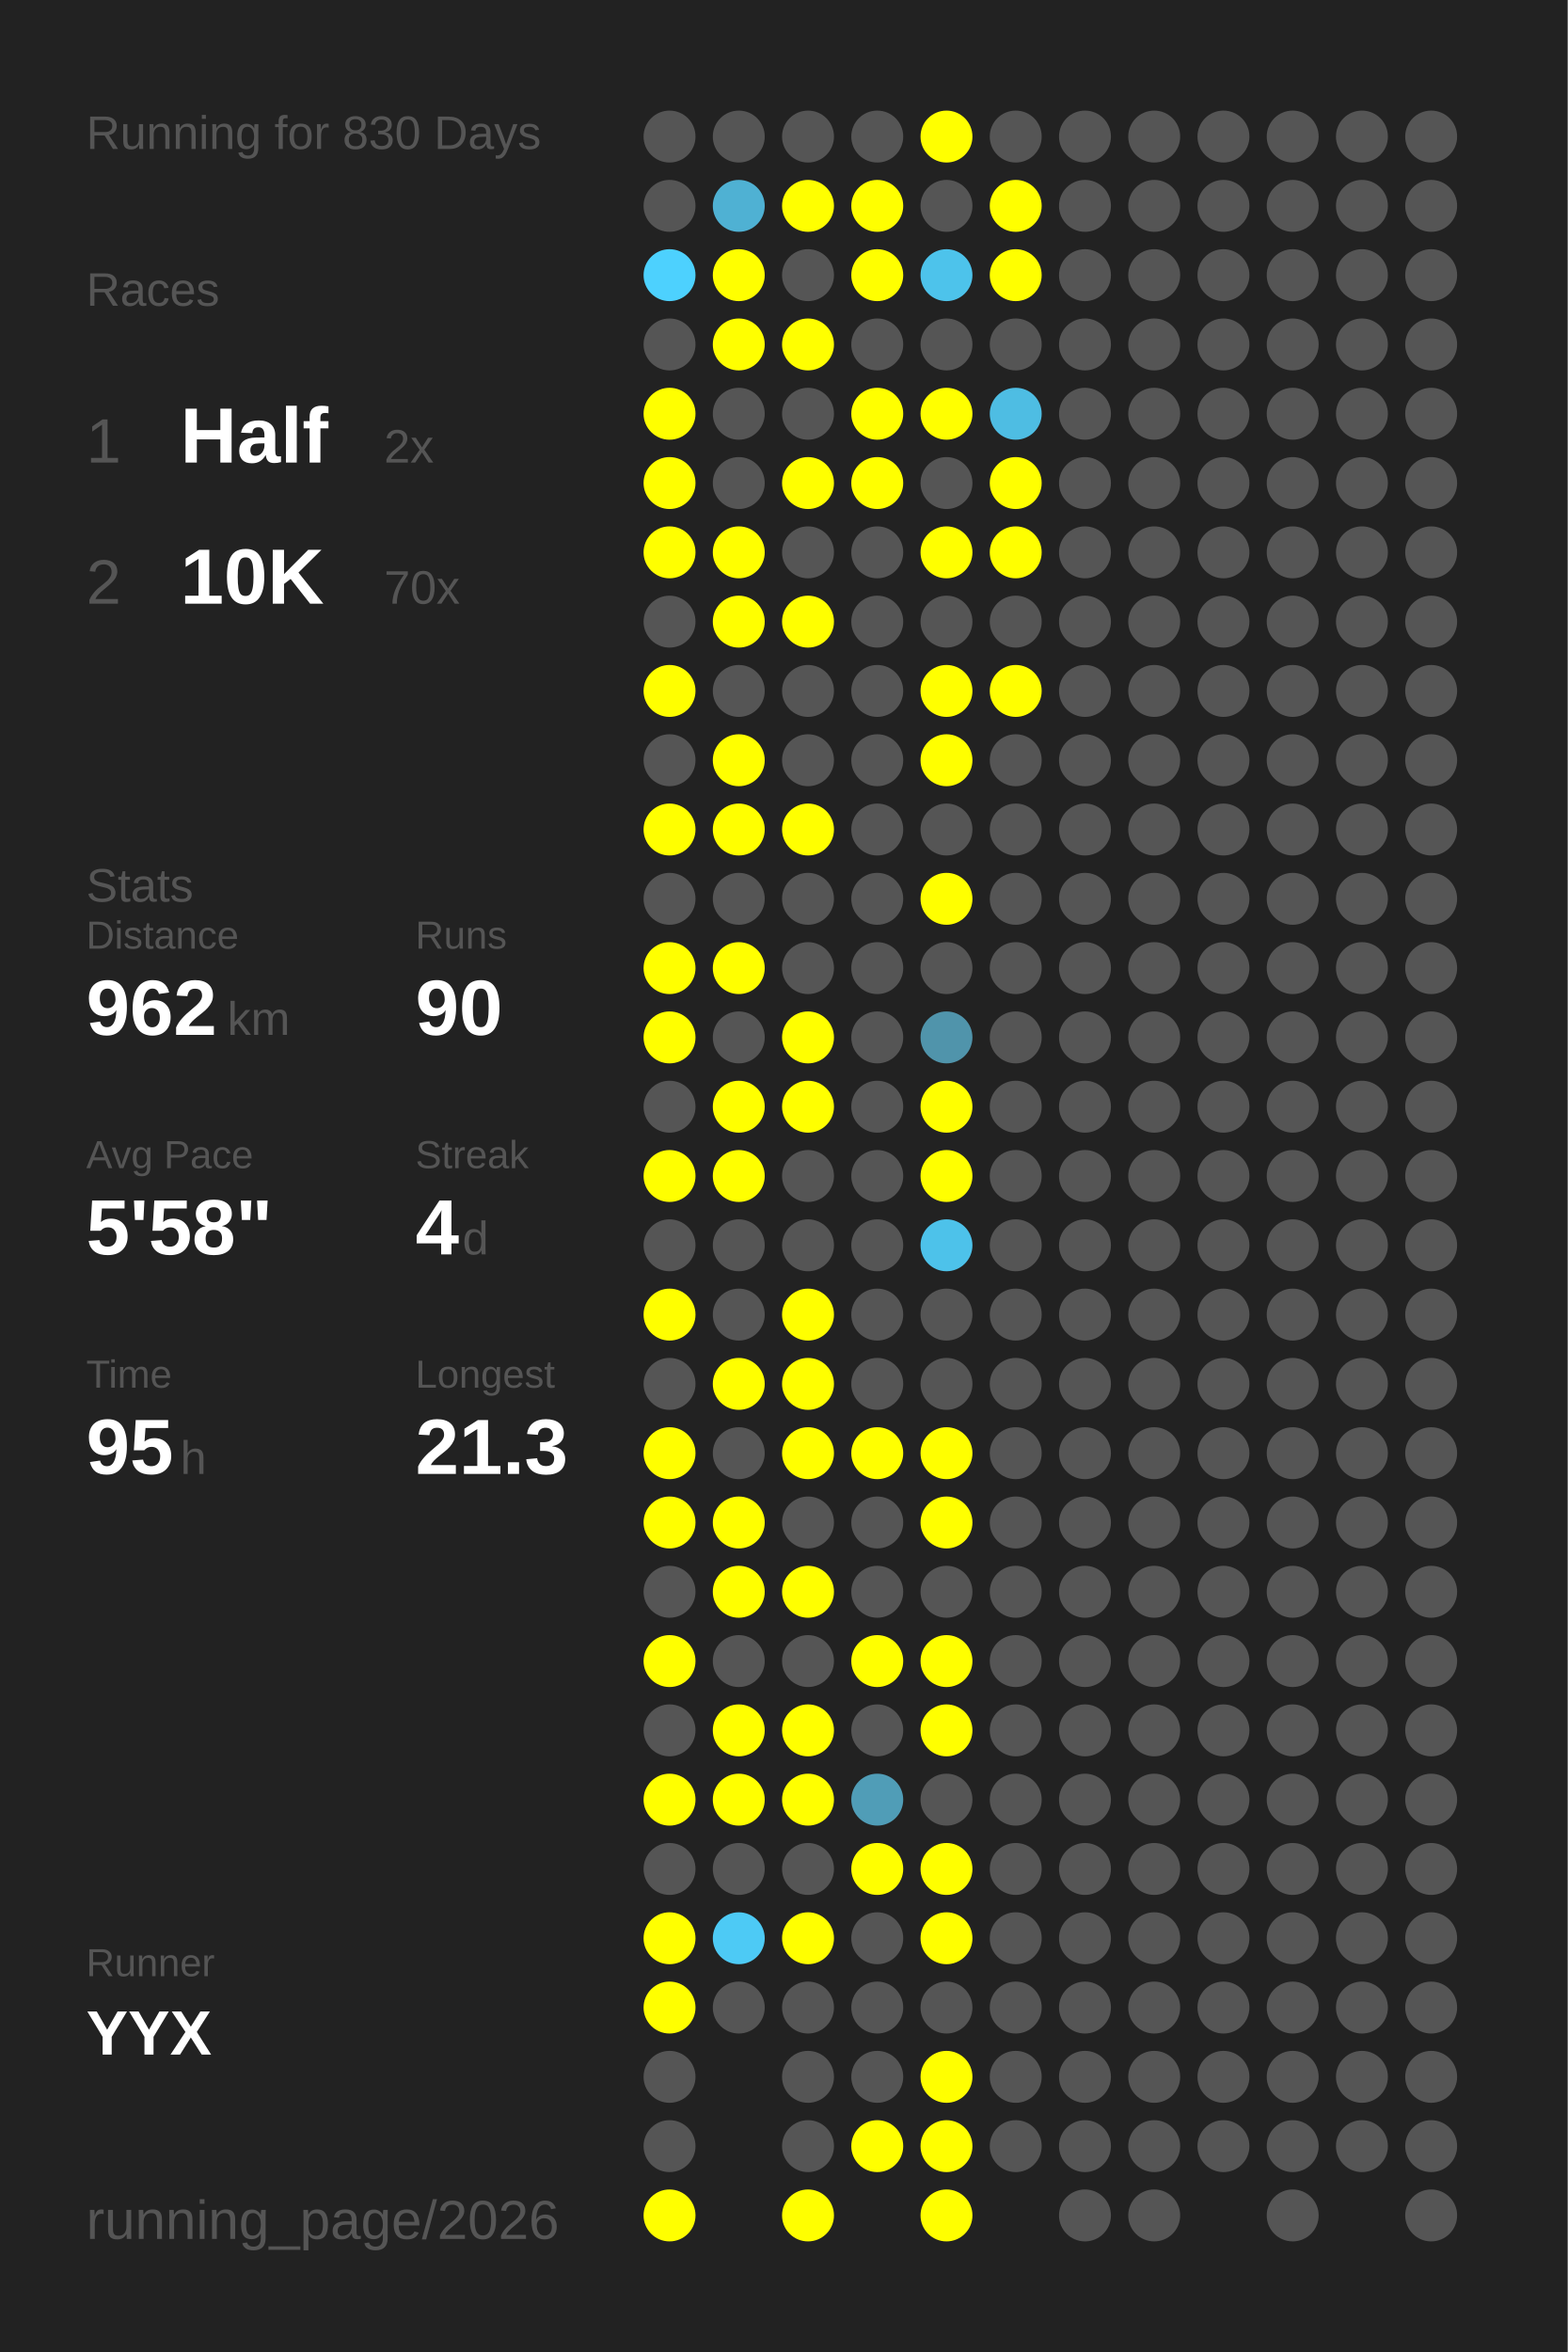
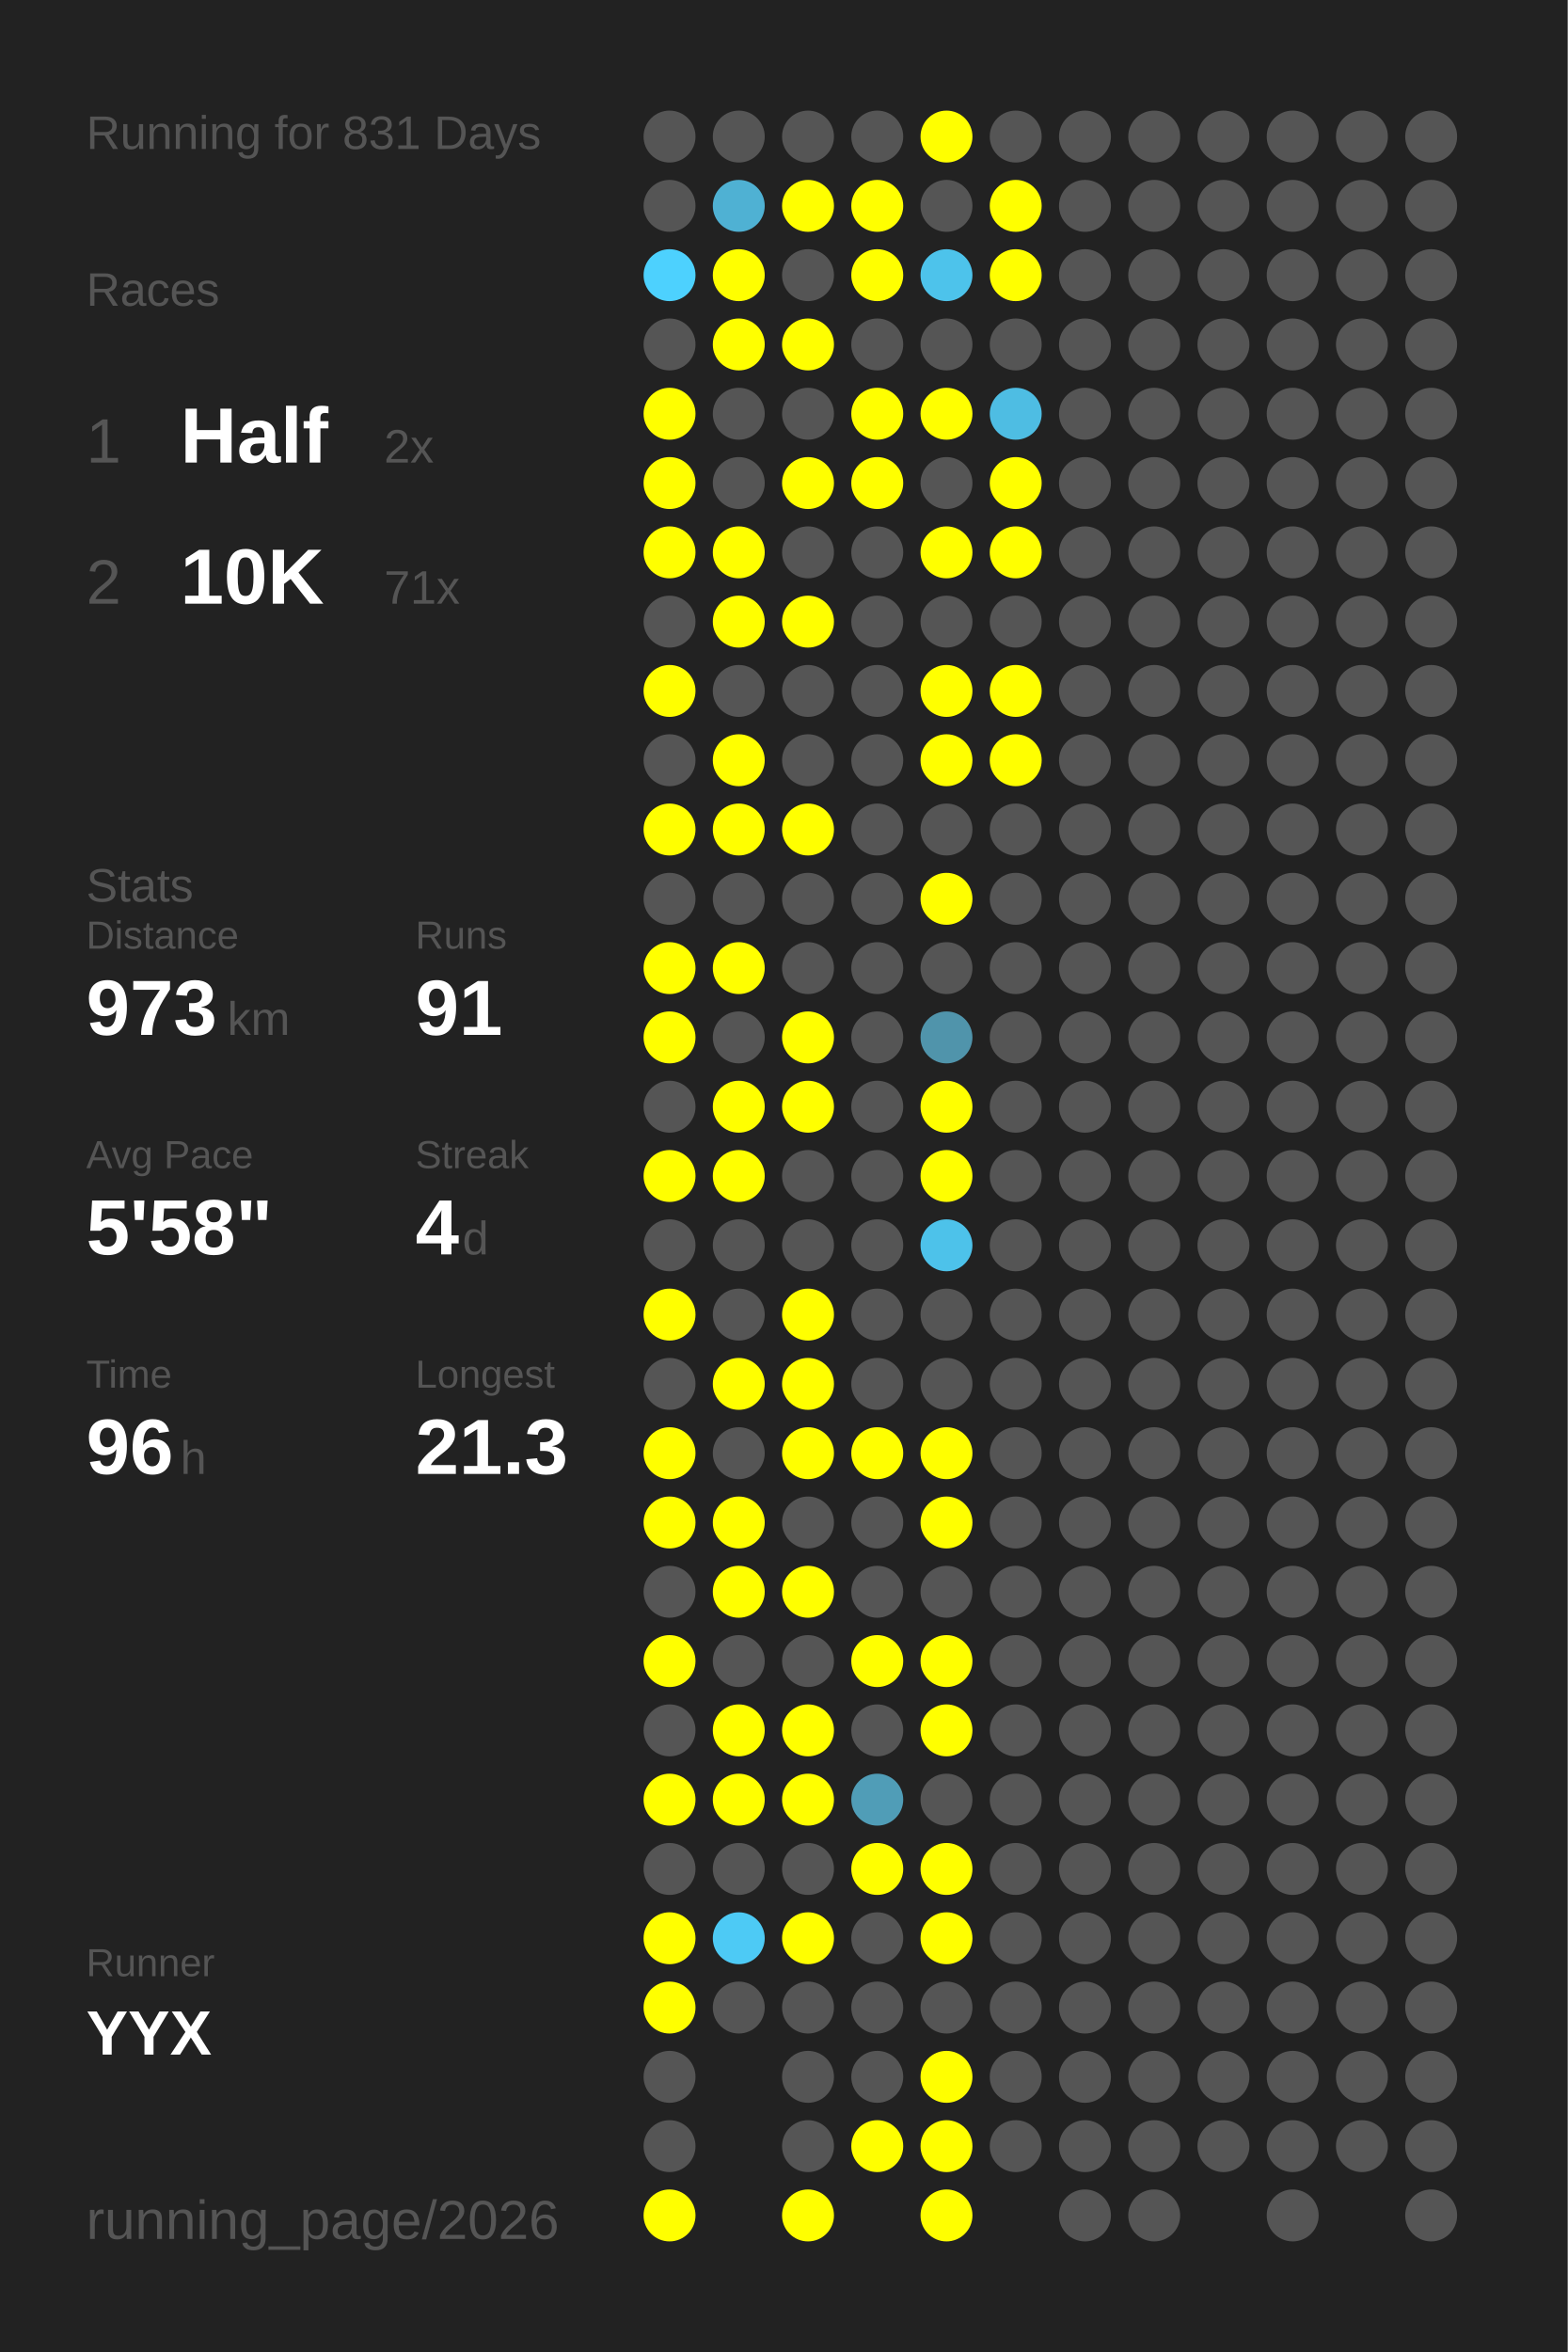
<svg xmlns="http://www.w3.org/2000/svg" baseProfile="full" height="300mm" version="1.1" viewBox="0,0,200,300" width="200mm">
  <defs />
  <rect fill="#222222" height="300" width="200" x="0" y="0" />
-   <text fill="#555555" style="font-size:6px; font-family:Arial;" x="11" y="19">Running for 830 Days</text>
+   <text fill="#555555" style="font-size:6px; font-family:Arial;" x="11" y="19">Running for 831 Days</text>
  <text fill="#555555" style="font-size:6px; font-family:Arial;" x="11" y="39">Races</text>
  <text fill="#555555" style="font-size:8px; font-family:Arial;" x="11" y="59">1</text>
  <text fill="#FFFFFF" style="font-size:10px; font-family:Arial; font-weight:bold;" x="23" y="59">Half</text>
  <text fill="#555555" style="font-size:6px; font-family:Arial;" x="49" y="59">2x</text>
  <text fill="#555555" style="font-size:8px; font-family:Arial;" x="11" y="77">2</text>
  <text fill="#FFFFFF" style="font-size:10px; font-family:Arial; font-weight:bold;" x="23" y="77">10K</text>
-   <text fill="#555555" style="font-size:6px; font-family:Arial;" x="49" y="77">70x</text>
+   <text fill="#555555" style="font-size:6px; font-family:Arial;" x="49" y="77">71x</text>
  <text fill="#555555" style="font-size:6px; font-family:Arial;" x="11" y="115">Stats</text>
  <text fill="#555555" style="font-size:5px; font-family:Arial;" x="11" y="121">Distance</text>
-   <text fill="#FFFFFF" style="font-size:10px; font-family:Arial; font-weight:bold;" x="11" y="132">962</text>
+   <text fill="#FFFFFF" style="font-size:10px; font-family:Arial; font-weight:bold;" x="11" y="132">973</text>
  <text fill="#555555" style="font-size:6px; font-family:Arial;" x="29" y="132">km</text>
  <text fill="#555555" style="font-size:5px; font-family:Arial;" x="53" y="121">Runs</text>
-   <text fill="#FFFFFF" style="font-size:10px; font-family:Arial; font-weight:bold;" x="53" y="132">90</text>
+   <text fill="#FFFFFF" style="font-size:10px; font-family:Arial; font-weight:bold;" x="53" y="132">91</text>
  <text fill="#555555" style="font-size:5px; font-family:Arial;" x="11" y="149">Avg Pace</text>
  <text fill="#FFFFFF" style="font-size:10px; font-family:Arial; font-weight:bold;" x="11" y="160">5'58"</text>
  <text fill="#555555" style="font-size:5px; font-family:Arial;" x="53" y="149">Streak</text>
  <text fill="#FFFFFF" style="font-size:10px; font-family:Arial; font-weight:bold;" x="53" y="160">4</text>
  <text fill="#555555" style="font-size:6px; font-family:Arial;" x="59" y="160">d</text>
  <text fill="#555555" style="font-size:5px; font-family:Arial;" x="11" y="177">Time</text>
-   <text fill="#FFFFFF" style="font-size:10px; font-family:Arial; font-weight:bold;" x="11" y="188">95</text>
+   <text fill="#FFFFFF" style="font-size:10px; font-family:Arial; font-weight:bold;" x="11" y="188">96</text>
  <text fill="#555555" style="font-size:6px; font-family:Arial;" x="23" y="188">h</text>
  <text fill="#555555" style="font-size:5px; font-family:Arial;" x="53" y="177">Longest</text>
  <text fill="#FFFFFF" style="font-size:10px; font-family:Arial; font-weight:bold;" x="53" y="188">21.3</text>
  <text fill="#555555" style="font-size:5px; font-family:Arial;" x="11" y="252.065">Runner</text>
  <text fill="#FFFFFF" style="font-size:8px; font-family:Arial; font-weight:bold;" x="11" y="262.065">YYX</text>
  <text fill="#555555" style="font-size:7px; font-family:Arial;" x="11" y="285.581">running_page/2026</text>
  <circle cx="85.417" cy="17.419" fill="#555555" r="3.312" />
  <circle cx="85.417" cy="26.258" fill="#555555" r="3.312" />
  <circle cx="85.417" cy="35.097" fill="#4dd1fe" r="3.312" />
  <circle cx="85.417" cy="43.935" fill="#555555" r="3.312" />
  <circle cx="85.417" cy="52.774" fill="#FFFF00" r="3.312" />
  <circle cx="85.417" cy="61.613" fill="#FFFF00" r="3.312" />
  <circle cx="85.417" cy="70.452" fill="#FFFF00" r="3.312" />
  <circle cx="85.417" cy="79.29" fill="#555555" r="3.312" />
  <circle cx="85.417" cy="88.129" fill="#FFFF00" r="3.312" />
  <circle cx="85.417" cy="96.968" fill="#555555" r="3.312" />
  <circle cx="85.417" cy="105.806" fill="#FFFF00" r="3.312" />
  <circle cx="85.417" cy="114.645" fill="#555555" r="3.312" />
  <circle cx="85.417" cy="123.484" fill="#FFFF00" r="3.312" />
  <circle cx="85.417" cy="132.323" fill="#FFFF00" r="3.312" />
  <circle cx="85.417" cy="141.161" fill="#555555" r="3.312" />
  <circle cx="85.417" cy="150" fill="#FFFF00" r="3.312" />
  <circle cx="85.417" cy="158.839" fill="#555555" r="3.312" />
  <circle cx="85.417" cy="167.677" fill="#FFFF00" r="3.312" />
  <circle cx="85.417" cy="176.516" fill="#555555" r="3.312" />
  <circle cx="85.417" cy="185.355" fill="#FFFF00" r="3.312" />
  <circle cx="85.417" cy="194.194" fill="#FFFF00" r="3.312" />
  <circle cx="85.417" cy="203.032" fill="#555555" r="3.312" />
  <circle cx="85.417" cy="211.871" fill="#FFFF00" r="3.312" />
  <circle cx="85.417" cy="220.71" fill="#555555" r="3.312" />
  <circle cx="85.417" cy="229.548" fill="#FFFF00" r="3.312" />
  <circle cx="85.417" cy="238.387" fill="#555555" r="3.312" />
  <circle cx="85.417" cy="247.226" fill="#FFFF00" r="3.312" />
  <circle cx="85.417" cy="256.065" fill="#FFFF00" r="3.312" />
  <circle cx="85.417" cy="264.903" fill="#555555" r="3.312" />
  <circle cx="85.417" cy="273.742" fill="#555555" r="3.312" />
  <circle cx="85.417" cy="282.581" fill="#FFFF00" r="3.312" />
  <circle cx="94.25" cy="17.419" fill="#555555" r="3.312" />
  <circle cx="94.25" cy="26.258" fill="#4fb1d3" r="3.312" />
  <circle cx="94.25" cy="35.097" fill="#FFFF00" r="3.312" />
  <circle cx="94.25" cy="43.935" fill="#FFFF00" r="3.312" />
  <circle cx="94.25" cy="52.774" fill="#555555" r="3.312" />
  <circle cx="94.25" cy="61.613" fill="#555555" r="3.312" />
  <circle cx="94.25" cy="70.452" fill="#FFFF00" r="3.312" />
  <circle cx="94.25" cy="79.29" fill="#FFFF00" r="3.312" />
  <circle cx="94.25" cy="88.129" fill="#555555" r="3.312" />
  <circle cx="94.25" cy="96.968" fill="#FFFF00" r="3.312" />
  <circle cx="94.25" cy="105.806" fill="#FFFF00" r="3.312" />
  <circle cx="94.25" cy="114.645" fill="#555555" r="3.312" />
  <circle cx="94.25" cy="123.484" fill="#FFFF00" r="3.312" />
  <circle cx="94.25" cy="132.323" fill="#555555" r="3.312" />
  <circle cx="94.25" cy="141.161" fill="#FFFF00" r="3.312" />
  <circle cx="94.25" cy="150" fill="#FFFF00" r="3.312" />
  <circle cx="94.25" cy="158.839" fill="#555555" r="3.312" />
  <circle cx="94.25" cy="167.677" fill="#555555" r="3.312" />
  <circle cx="94.25" cy="176.516" fill="#FFFF00" r="3.312" />
  <circle cx="94.25" cy="185.355" fill="#555555" r="3.312" />
  <circle cx="94.25" cy="194.194" fill="#FFFF00" r="3.312" />
  <circle cx="94.25" cy="203.032" fill="#FFFF00" r="3.312" />
  <circle cx="94.25" cy="211.871" fill="#555555" r="3.312" />
  <circle cx="94.25" cy="220.71" fill="#FFFF00" r="3.312" />
  <circle cx="94.25" cy="229.548" fill="#FFFF00" r="3.312" />
  <circle cx="94.25" cy="238.387" fill="#555555" r="3.312" />
  <circle cx="94.25" cy="247.226" fill="#4dcaf5" r="3.312" />
  <circle cx="94.25" cy="256.065" fill="#555555" r="3.312" />
  <circle cx="103.083" cy="17.419" fill="#555555" r="3.312" />
  <circle cx="103.083" cy="26.258" fill="#FFFF00" r="3.312" />
  <circle cx="103.083" cy="35.097" fill="#555555" r="3.312" />
  <circle cx="103.083" cy="43.935" fill="#FFFF00" r="3.312" />
  <circle cx="103.083" cy="52.774" fill="#555555" r="3.312" />
  <circle cx="103.083" cy="61.613" fill="#FFFF00" r="3.312" />
  <circle cx="103.083" cy="70.452" fill="#555555" r="3.312" />
  <circle cx="103.083" cy="79.29" fill="#FFFF00" r="3.312" />
  <circle cx="103.083" cy="88.129" fill="#555555" r="3.312" />
  <circle cx="103.083" cy="96.968" fill="#555555" r="3.312" />
  <circle cx="103.083" cy="105.806" fill="#FFFF00" r="3.312" />
  <circle cx="103.083" cy="114.645" fill="#555555" r="3.312" />
  <circle cx="103.083" cy="123.484" fill="#555555" r="3.312" />
  <circle cx="103.083" cy="132.323" fill="#FFFF00" r="3.312" />
  <circle cx="103.083" cy="141.161" fill="#FFFF00" r="3.312" />
  <circle cx="103.083" cy="150" fill="#555555" r="3.312" />
  <circle cx="103.083" cy="158.839" fill="#555555" r="3.312" />
  <circle cx="103.083" cy="167.677" fill="#FFFF00" r="3.312" />
  <circle cx="103.083" cy="176.516" fill="#FFFF00" r="3.312" />
  <circle cx="103.083" cy="185.355" fill="#FFFF00" r="3.312" />
  <circle cx="103.083" cy="194.194" fill="#555555" r="3.312" />
  <circle cx="103.083" cy="203.032" fill="#FFFF00" r="3.312" />
  <circle cx="103.083" cy="211.871" fill="#555555" r="3.312" />
  <circle cx="103.083" cy="220.71" fill="#FFFF00" r="3.312" />
  <circle cx="103.083" cy="229.548" fill="#FFFF00" r="3.312" />
  <circle cx="103.083" cy="238.387" fill="#555555" r="3.312" />
  <circle cx="103.083" cy="247.226" fill="#FFFF00" r="3.312" />
  <circle cx="103.083" cy="256.065" fill="#555555" r="3.312" />
  <circle cx="103.083" cy="264.903" fill="#555555" r="3.312" />
  <circle cx="103.083" cy="273.742" fill="#555555" r="3.312" />
  <circle cx="103.083" cy="282.581" fill="#FFFF00" r="3.312" />
  <circle cx="111.917" cy="17.419" fill="#555555" r="3.312" />
  <circle cx="111.917" cy="26.258" fill="#FFFF00" r="3.312" />
  <circle cx="111.917" cy="35.097" fill="#FFFF00" r="3.312" />
  <circle cx="111.917" cy="43.935" fill="#555555" r="3.312" />
  <circle cx="111.917" cy="52.774" fill="#FFFF00" r="3.312" />
  <circle cx="111.917" cy="61.613" fill="#FFFF00" r="3.312" />
  <circle cx="111.917" cy="70.452" fill="#555555" r="3.312" />
  <circle cx="111.917" cy="79.29" fill="#555555" r="3.312" />
  <circle cx="111.917" cy="88.129" fill="#555555" r="3.312" />
  <circle cx="111.917" cy="96.968" fill="#555555" r="3.312" />
  <circle cx="111.917" cy="105.806" fill="#555555" r="3.312" />
  <circle cx="111.917" cy="114.645" fill="#555555" r="3.312" />
  <circle cx="111.917" cy="123.484" fill="#555555" r="3.312" />
  <circle cx="111.917" cy="132.323" fill="#555555" r="3.312" />
  <circle cx="111.917" cy="141.161" fill="#555555" r="3.312" />
  <circle cx="111.917" cy="150" fill="#555555" r="3.312" />
  <circle cx="111.917" cy="158.839" fill="#555555" r="3.312" />
  <circle cx="111.917" cy="167.677" fill="#555555" r="3.312" />
  <circle cx="111.917" cy="176.516" fill="#555555" r="3.312" />
  <circle cx="111.917" cy="185.355" fill="#FFFF00" r="3.312" />
  <circle cx="111.917" cy="194.194" fill="#555555" r="3.312" />
  <circle cx="111.917" cy="203.032" fill="#555555" r="3.312" />
  <circle cx="111.917" cy="211.871" fill="#FFFF00" r="3.312" />
  <circle cx="111.917" cy="220.71" fill="#555555" r="3.312" />
  <circle cx="111.917" cy="229.548" fill="#509db7" r="3.312" />
  <circle cx="111.917" cy="238.387" fill="#FFFF00" r="3.312" />
  <circle cx="111.917" cy="247.226" fill="#555555" r="3.312" />
  <circle cx="111.917" cy="256.065" fill="#555555" r="3.312" />
  <circle cx="111.917" cy="264.903" fill="#555555" r="3.312" />
  <circle cx="111.917" cy="273.742" fill="#FFFF00" r="3.312" />
  <circle cx="120.75" cy="17.419" fill="#FFFF00" r="3.312" />
  <circle cx="120.75" cy="26.258" fill="#555555" r="3.312" />
  <circle cx="120.75" cy="35.097" fill="#4dc3eb" r="3.312" />
  <circle cx="120.75" cy="43.935" fill="#555555" r="3.312" />
  <circle cx="120.75" cy="52.774" fill="#FFFF00" r="3.312" />
  <circle cx="120.75" cy="61.613" fill="#555555" r="3.312" />
  <circle cx="120.75" cy="70.452" fill="#FFFF00" r="3.312" />
  <circle cx="120.75" cy="79.29" fill="#555555" r="3.312" />
  <circle cx="120.75" cy="88.129" fill="#FFFF00" r="3.312" />
  <circle cx="120.75" cy="96.968" fill="#FFFF00" r="3.312" />
  <circle cx="120.75" cy="105.806" fill="#555555" r="3.312" />
  <circle cx="120.75" cy="114.645" fill="#FFFF00" r="3.312" />
  <circle cx="120.75" cy="123.484" fill="#555555" r="3.312" />
  <circle cx="120.75" cy="132.323" fill="#5094ab" r="3.312" />
  <circle cx="120.75" cy="141.161" fill="#FFFF00" r="3.312" />
  <circle cx="120.75" cy="150" fill="#FFFF00" r="3.312" />
  <circle cx="120.75" cy="158.839" fill="#4dc2ea" r="3.312" />
  <circle cx="120.75" cy="167.677" fill="#555555" r="3.312" />
  <circle cx="120.75" cy="176.516" fill="#555555" r="3.312" />
  <circle cx="120.75" cy="185.355" fill="#FFFF00" r="3.312" />
  <circle cx="120.75" cy="194.194" fill="#FFFF00" r="3.312" />
  <circle cx="120.75" cy="203.032" fill="#555555" r="3.312" />
  <circle cx="120.75" cy="211.871" fill="#FFFF00" r="3.312" />
  <circle cx="120.75" cy="220.71" fill="#FFFF00" r="3.312" />
  <circle cx="120.75" cy="229.548" fill="#555555" r="3.312" />
  <circle cx="120.75" cy="238.387" fill="#FFFF00" r="3.312" />
  <circle cx="120.75" cy="247.226" fill="#FFFF00" r="3.312" />
  <circle cx="120.75" cy="256.065" fill="#555555" r="3.312" />
  <circle cx="120.75" cy="264.903" fill="#FFFF00" r="3.312" />
  <circle cx="120.75" cy="273.742" fill="#FFFF00" r="3.312" />
  <circle cx="120.75" cy="282.581" fill="#FFFF00" r="3.312" />
  <circle cx="129.583" cy="17.419" fill="#555555" r="3.312" />
  <circle cx="129.583" cy="26.258" fill="#FFFF00" r="3.312" />
  <circle cx="129.583" cy="35.097" fill="#FFFF00" r="3.312" />
  <circle cx="129.583" cy="43.935" fill="#555555" r="3.312" />
  <circle cx="129.583" cy="52.774" fill="#4ebde3" r="3.312" />
  <circle cx="129.583" cy="61.613" fill="#FFFF00" r="3.312" />
  <circle cx="129.583" cy="70.452" fill="#FFFF00" r="3.312" />
  <circle cx="129.583" cy="79.29" fill="#555555" r="3.312" />
  <circle cx="129.583" cy="88.129" fill="#FFFF00" r="3.312" />
-   <circle cx="129.583" cy="96.968" fill="#555555" r="3.312" />
+   <circle cx="129.583" cy="96.968" fill="#FFFF00" r="3.312" />
  <circle cx="129.583" cy="105.806" fill="#555555" r="3.312" />
  <circle cx="129.583" cy="114.645" fill="#555555" r="3.312" />
  <circle cx="129.583" cy="123.484" fill="#555555" r="3.312" />
  <circle cx="129.583" cy="132.323" fill="#555555" r="3.312" />
  <circle cx="129.583" cy="141.161" fill="#555555" r="3.312" />
  <circle cx="129.583" cy="150" fill="#555555" r="3.312" />
  <circle cx="129.583" cy="158.839" fill="#555555" r="3.312" />
  <circle cx="129.583" cy="167.677" fill="#555555" r="3.312" />
  <circle cx="129.583" cy="176.516" fill="#555555" r="3.312" />
  <circle cx="129.583" cy="185.355" fill="#555555" r="3.312" />
  <circle cx="129.583" cy="194.194" fill="#555555" r="3.312" />
  <circle cx="129.583" cy="203.032" fill="#555555" r="3.312" />
  <circle cx="129.583" cy="211.871" fill="#555555" r="3.312" />
  <circle cx="129.583" cy="220.71" fill="#555555" r="3.312" />
  <circle cx="129.583" cy="229.548" fill="#555555" r="3.312" />
  <circle cx="129.583" cy="238.387" fill="#555555" r="3.312" />
  <circle cx="129.583" cy="247.226" fill="#555555" r="3.312" />
  <circle cx="129.583" cy="256.065" fill="#555555" r="3.312" />
  <circle cx="129.583" cy="264.903" fill="#555555" r="3.312" />
  <circle cx="129.583" cy="273.742" fill="#555555" r="3.312" />
  <circle cx="138.417" cy="17.419" fill="#555555" r="3.312" />
  <circle cx="138.417" cy="26.258" fill="#555555" r="3.312" />
  <circle cx="138.417" cy="35.097" fill="#555555" r="3.312" />
  <circle cx="138.417" cy="43.935" fill="#555555" r="3.312" />
  <circle cx="138.417" cy="52.774" fill="#555555" r="3.312" />
  <circle cx="138.417" cy="61.613" fill="#555555" r="3.312" />
  <circle cx="138.417" cy="70.452" fill="#555555" r="3.312" />
  <circle cx="138.417" cy="79.29" fill="#555555" r="3.312" />
  <circle cx="138.417" cy="88.129" fill="#555555" r="3.312" />
  <circle cx="138.417" cy="96.968" fill="#555555" r="3.312" />
  <circle cx="138.417" cy="105.806" fill="#555555" r="3.312" />
  <circle cx="138.417" cy="114.645" fill="#555555" r="3.312" />
  <circle cx="138.417" cy="123.484" fill="#555555" r="3.312" />
  <circle cx="138.417" cy="132.323" fill="#555555" r="3.312" />
  <circle cx="138.417" cy="141.161" fill="#555555" r="3.312" />
  <circle cx="138.417" cy="150" fill="#555555" r="3.312" />
  <circle cx="138.417" cy="158.839" fill="#555555" r="3.312" />
  <circle cx="138.417" cy="167.677" fill="#555555" r="3.312" />
  <circle cx="138.417" cy="176.516" fill="#555555" r="3.312" />
  <circle cx="138.417" cy="185.355" fill="#555555" r="3.312" />
  <circle cx="138.417" cy="194.194" fill="#555555" r="3.312" />
  <circle cx="138.417" cy="203.032" fill="#555555" r="3.312" />
  <circle cx="138.417" cy="211.871" fill="#555555" r="3.312" />
  <circle cx="138.417" cy="220.71" fill="#555555" r="3.312" />
  <circle cx="138.417" cy="229.548" fill="#555555" r="3.312" />
  <circle cx="138.417" cy="238.387" fill="#555555" r="3.312" />
  <circle cx="138.417" cy="247.226" fill="#555555" r="3.312" />
  <circle cx="138.417" cy="256.065" fill="#555555" r="3.312" />
  <circle cx="138.417" cy="264.903" fill="#555555" r="3.312" />
  <circle cx="138.417" cy="273.742" fill="#555555" r="3.312" />
  <circle cx="138.417" cy="282.581" fill="#555555" r="3.312" />
  <circle cx="147.25" cy="17.419" fill="#555555" r="3.312" />
  <circle cx="147.25" cy="26.258" fill="#555555" r="3.312" />
  <circle cx="147.25" cy="35.097" fill="#555555" r="3.312" />
  <circle cx="147.25" cy="43.935" fill="#555555" r="3.312" />
  <circle cx="147.25" cy="52.774" fill="#555555" r="3.312" />
  <circle cx="147.25" cy="61.613" fill="#555555" r="3.312" />
  <circle cx="147.25" cy="70.452" fill="#555555" r="3.312" />
  <circle cx="147.25" cy="79.29" fill="#555555" r="3.312" />
  <circle cx="147.25" cy="88.129" fill="#555555" r="3.312" />
  <circle cx="147.25" cy="96.968" fill="#555555" r="3.312" />
  <circle cx="147.25" cy="105.806" fill="#555555" r="3.312" />
  <circle cx="147.25" cy="114.645" fill="#555555" r="3.312" />
  <circle cx="147.25" cy="123.484" fill="#555555" r="3.312" />
  <circle cx="147.25" cy="132.323" fill="#555555" r="3.312" />
  <circle cx="147.25" cy="141.161" fill="#555555" r="3.312" />
  <circle cx="147.25" cy="150" fill="#555555" r="3.312" />
  <circle cx="147.25" cy="158.839" fill="#555555" r="3.312" />
  <circle cx="147.25" cy="167.677" fill="#555555" r="3.312" />
  <circle cx="147.25" cy="176.516" fill="#555555" r="3.312" />
  <circle cx="147.25" cy="185.355" fill="#555555" r="3.312" />
  <circle cx="147.25" cy="194.194" fill="#555555" r="3.312" />
  <circle cx="147.25" cy="203.032" fill="#555555" r="3.312" />
  <circle cx="147.25" cy="211.871" fill="#555555" r="3.312" />
  <circle cx="147.25" cy="220.71" fill="#555555" r="3.312" />
  <circle cx="147.25" cy="229.548" fill="#555555" r="3.312" />
  <circle cx="147.25" cy="238.387" fill="#555555" r="3.312" />
  <circle cx="147.25" cy="247.226" fill="#555555" r="3.312" />
  <circle cx="147.25" cy="256.065" fill="#555555" r="3.312" />
  <circle cx="147.25" cy="264.903" fill="#555555" r="3.312" />
  <circle cx="147.25" cy="273.742" fill="#555555" r="3.312" />
  <circle cx="147.25" cy="282.581" fill="#555555" r="3.312" />
  <circle cx="156.083" cy="17.419" fill="#555555" r="3.312" />
  <circle cx="156.083" cy="26.258" fill="#555555" r="3.312" />
  <circle cx="156.083" cy="35.097" fill="#555555" r="3.312" />
  <circle cx="156.083" cy="43.935" fill="#555555" r="3.312" />
  <circle cx="156.083" cy="52.774" fill="#555555" r="3.312" />
  <circle cx="156.083" cy="61.613" fill="#555555" r="3.312" />
  <circle cx="156.083" cy="70.452" fill="#555555" r="3.312" />
  <circle cx="156.083" cy="79.29" fill="#555555" r="3.312" />
  <circle cx="156.083" cy="88.129" fill="#555555" r="3.312" />
  <circle cx="156.083" cy="96.968" fill="#555555" r="3.312" />
  <circle cx="156.083" cy="105.806" fill="#555555" r="3.312" />
  <circle cx="156.083" cy="114.645" fill="#555555" r="3.312" />
  <circle cx="156.083" cy="123.484" fill="#555555" r="3.312" />
  <circle cx="156.083" cy="132.323" fill="#555555" r="3.312" />
  <circle cx="156.083" cy="141.161" fill="#555555" r="3.312" />
  <circle cx="156.083" cy="150" fill="#555555" r="3.312" />
  <circle cx="156.083" cy="158.839" fill="#555555" r="3.312" />
  <circle cx="156.083" cy="167.677" fill="#555555" r="3.312" />
  <circle cx="156.083" cy="176.516" fill="#555555" r="3.312" />
  <circle cx="156.083" cy="185.355" fill="#555555" r="3.312" />
  <circle cx="156.083" cy="194.194" fill="#555555" r="3.312" />
  <circle cx="156.083" cy="203.032" fill="#555555" r="3.312" />
  <circle cx="156.083" cy="211.871" fill="#555555" r="3.312" />
  <circle cx="156.083" cy="220.71" fill="#555555" r="3.312" />
  <circle cx="156.083" cy="229.548" fill="#555555" r="3.312" />
  <circle cx="156.083" cy="238.387" fill="#555555" r="3.312" />
  <circle cx="156.083" cy="247.226" fill="#555555" r="3.312" />
  <circle cx="156.083" cy="256.065" fill="#555555" r="3.312" />
  <circle cx="156.083" cy="264.903" fill="#555555" r="3.312" />
  <circle cx="156.083" cy="273.742" fill="#555555" r="3.312" />
  <circle cx="164.917" cy="17.419" fill="#555555" r="3.312" />
  <circle cx="164.917" cy="26.258" fill="#555555" r="3.312" />
  <circle cx="164.917" cy="35.097" fill="#555555" r="3.312" />
  <circle cx="164.917" cy="43.935" fill="#555555" r="3.312" />
  <circle cx="164.917" cy="52.774" fill="#555555" r="3.312" />
  <circle cx="164.917" cy="61.613" fill="#555555" r="3.312" />
  <circle cx="164.917" cy="70.452" fill="#555555" r="3.312" />
  <circle cx="164.917" cy="79.29" fill="#555555" r="3.312" />
  <circle cx="164.917" cy="88.129" fill="#555555" r="3.312" />
  <circle cx="164.917" cy="96.968" fill="#555555" r="3.312" />
  <circle cx="164.917" cy="105.806" fill="#555555" r="3.312" />
  <circle cx="164.917" cy="114.645" fill="#555555" r="3.312" />
  <circle cx="164.917" cy="123.484" fill="#555555" r="3.312" />
  <circle cx="164.917" cy="132.323" fill="#555555" r="3.312" />
  <circle cx="164.917" cy="141.161" fill="#555555" r="3.312" />
  <circle cx="164.917" cy="150" fill="#555555" r="3.312" />
  <circle cx="164.917" cy="158.839" fill="#555555" r="3.312" />
  <circle cx="164.917" cy="167.677" fill="#555555" r="3.312" />
  <circle cx="164.917" cy="176.516" fill="#555555" r="3.312" />
  <circle cx="164.917" cy="185.355" fill="#555555" r="3.312" />
  <circle cx="164.917" cy="194.194" fill="#555555" r="3.312" />
  <circle cx="164.917" cy="203.032" fill="#555555" r="3.312" />
  <circle cx="164.917" cy="211.871" fill="#555555" r="3.312" />
  <circle cx="164.917" cy="220.71" fill="#555555" r="3.312" />
  <circle cx="164.917" cy="229.548" fill="#555555" r="3.312" />
  <circle cx="164.917" cy="238.387" fill="#555555" r="3.312" />
  <circle cx="164.917" cy="247.226" fill="#555555" r="3.312" />
  <circle cx="164.917" cy="256.065" fill="#555555" r="3.312" />
  <circle cx="164.917" cy="264.903" fill="#555555" r="3.312" />
  <circle cx="164.917" cy="273.742" fill="#555555" r="3.312" />
  <circle cx="164.917" cy="282.581" fill="#555555" r="3.312" />
  <circle cx="173.75" cy="17.419" fill="#555555" r="3.312" />
  <circle cx="173.75" cy="26.258" fill="#555555" r="3.312" />
  <circle cx="173.75" cy="35.097" fill="#555555" r="3.312" />
  <circle cx="173.75" cy="43.935" fill="#555555" r="3.312" />
  <circle cx="173.75" cy="52.774" fill="#555555" r="3.312" />
  <circle cx="173.75" cy="61.613" fill="#555555" r="3.312" />
  <circle cx="173.75" cy="70.452" fill="#555555" r="3.312" />
  <circle cx="173.75" cy="79.29" fill="#555555" r="3.312" />
  <circle cx="173.75" cy="88.129" fill="#555555" r="3.312" />
  <circle cx="173.75" cy="96.968" fill="#555555" r="3.312" />
  <circle cx="173.75" cy="105.806" fill="#555555" r="3.312" />
  <circle cx="173.75" cy="114.645" fill="#555555" r="3.312" />
  <circle cx="173.75" cy="123.484" fill="#555555" r="3.312" />
  <circle cx="173.75" cy="132.323" fill="#555555" r="3.312" />
  <circle cx="173.75" cy="141.161" fill="#555555" r="3.312" />
  <circle cx="173.75" cy="150" fill="#555555" r="3.312" />
  <circle cx="173.75" cy="158.839" fill="#555555" r="3.312" />
  <circle cx="173.75" cy="167.677" fill="#555555" r="3.312" />
  <circle cx="173.75" cy="176.516" fill="#555555" r="3.312" />
  <circle cx="173.75" cy="185.355" fill="#555555" r="3.312" />
  <circle cx="173.75" cy="194.194" fill="#555555" r="3.312" />
  <circle cx="173.75" cy="203.032" fill="#555555" r="3.312" />
  <circle cx="173.75" cy="211.871" fill="#555555" r="3.312" />
  <circle cx="173.75" cy="220.71" fill="#555555" r="3.312" />
  <circle cx="173.75" cy="229.548" fill="#555555" r="3.312" />
  <circle cx="173.75" cy="238.387" fill="#555555" r="3.312" />
  <circle cx="173.75" cy="247.226" fill="#555555" r="3.312" />
  <circle cx="173.75" cy="256.065" fill="#555555" r="3.312" />
  <circle cx="173.75" cy="264.903" fill="#555555" r="3.312" />
  <circle cx="173.75" cy="273.742" fill="#555555" r="3.312" />
  <circle cx="182.583" cy="17.419" fill="#555555" r="3.312" />
  <circle cx="182.583" cy="26.258" fill="#555555" r="3.312" />
  <circle cx="182.583" cy="35.097" fill="#555555" r="3.312" />
  <circle cx="182.583" cy="43.935" fill="#555555" r="3.312" />
  <circle cx="182.583" cy="52.774" fill="#555555" r="3.312" />
  <circle cx="182.583" cy="61.613" fill="#555555" r="3.312" />
  <circle cx="182.583" cy="70.452" fill="#555555" r="3.312" />
  <circle cx="182.583" cy="79.29" fill="#555555" r="3.312" />
  <circle cx="182.583" cy="88.129" fill="#555555" r="3.312" />
  <circle cx="182.583" cy="96.968" fill="#555555" r="3.312" />
  <circle cx="182.583" cy="105.806" fill="#555555" r="3.312" />
  <circle cx="182.583" cy="114.645" fill="#555555" r="3.312" />
  <circle cx="182.583" cy="123.484" fill="#555555" r="3.312" />
  <circle cx="182.583" cy="132.323" fill="#555555" r="3.312" />
  <circle cx="182.583" cy="141.161" fill="#555555" r="3.312" />
  <circle cx="182.583" cy="150" fill="#555555" r="3.312" />
  <circle cx="182.583" cy="158.839" fill="#555555" r="3.312" />
  <circle cx="182.583" cy="167.677" fill="#555555" r="3.312" />
  <circle cx="182.583" cy="176.516" fill="#555555" r="3.312" />
  <circle cx="182.583" cy="185.355" fill="#555555" r="3.312" />
  <circle cx="182.583" cy="194.194" fill="#555555" r="3.312" />
  <circle cx="182.583" cy="203.032" fill="#555555" r="3.312" />
  <circle cx="182.583" cy="211.871" fill="#555555" r="3.312" />
  <circle cx="182.583" cy="220.71" fill="#555555" r="3.312" />
  <circle cx="182.583" cy="229.548" fill="#555555" r="3.312" />
  <circle cx="182.583" cy="238.387" fill="#555555" r="3.312" />
  <circle cx="182.583" cy="247.226" fill="#555555" r="3.312" />
  <circle cx="182.583" cy="256.065" fill="#555555" r="3.312" />
  <circle cx="182.583" cy="264.903" fill="#555555" r="3.312" />
  <circle cx="182.583" cy="273.742" fill="#555555" r="3.312" />
  <circle cx="182.583" cy="282.581" fill="#555555" r="3.312" />
</svg>
